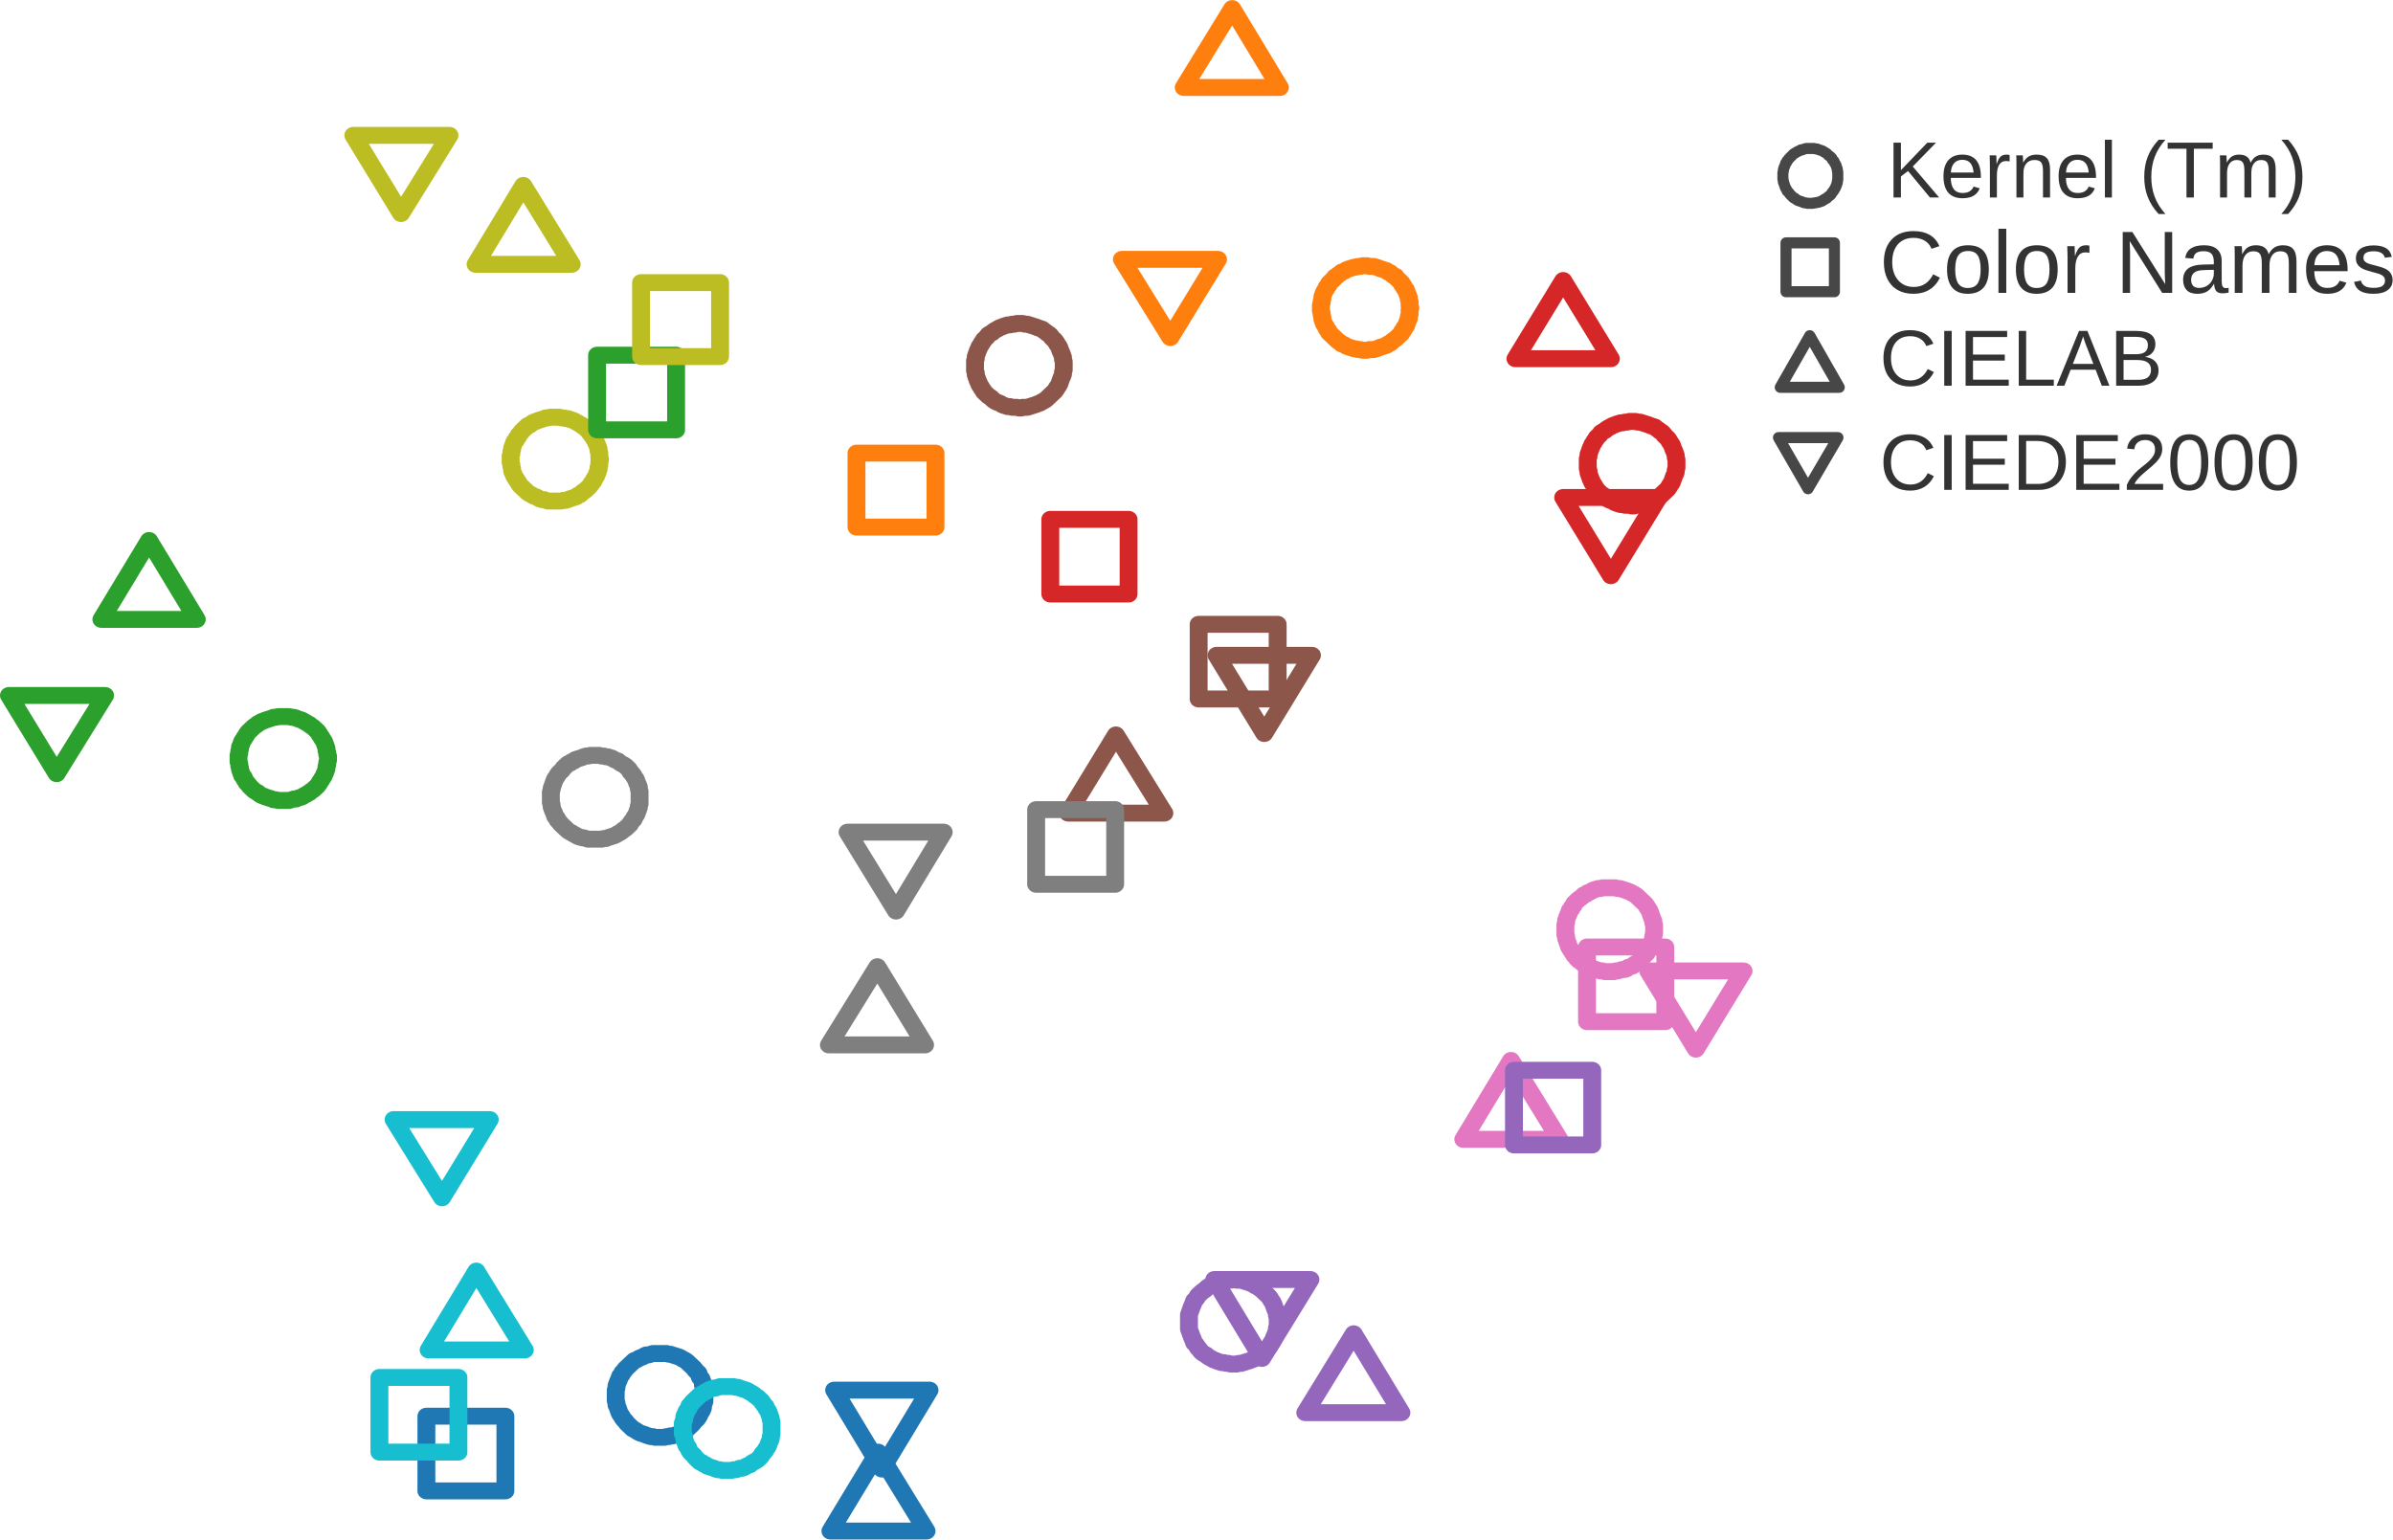
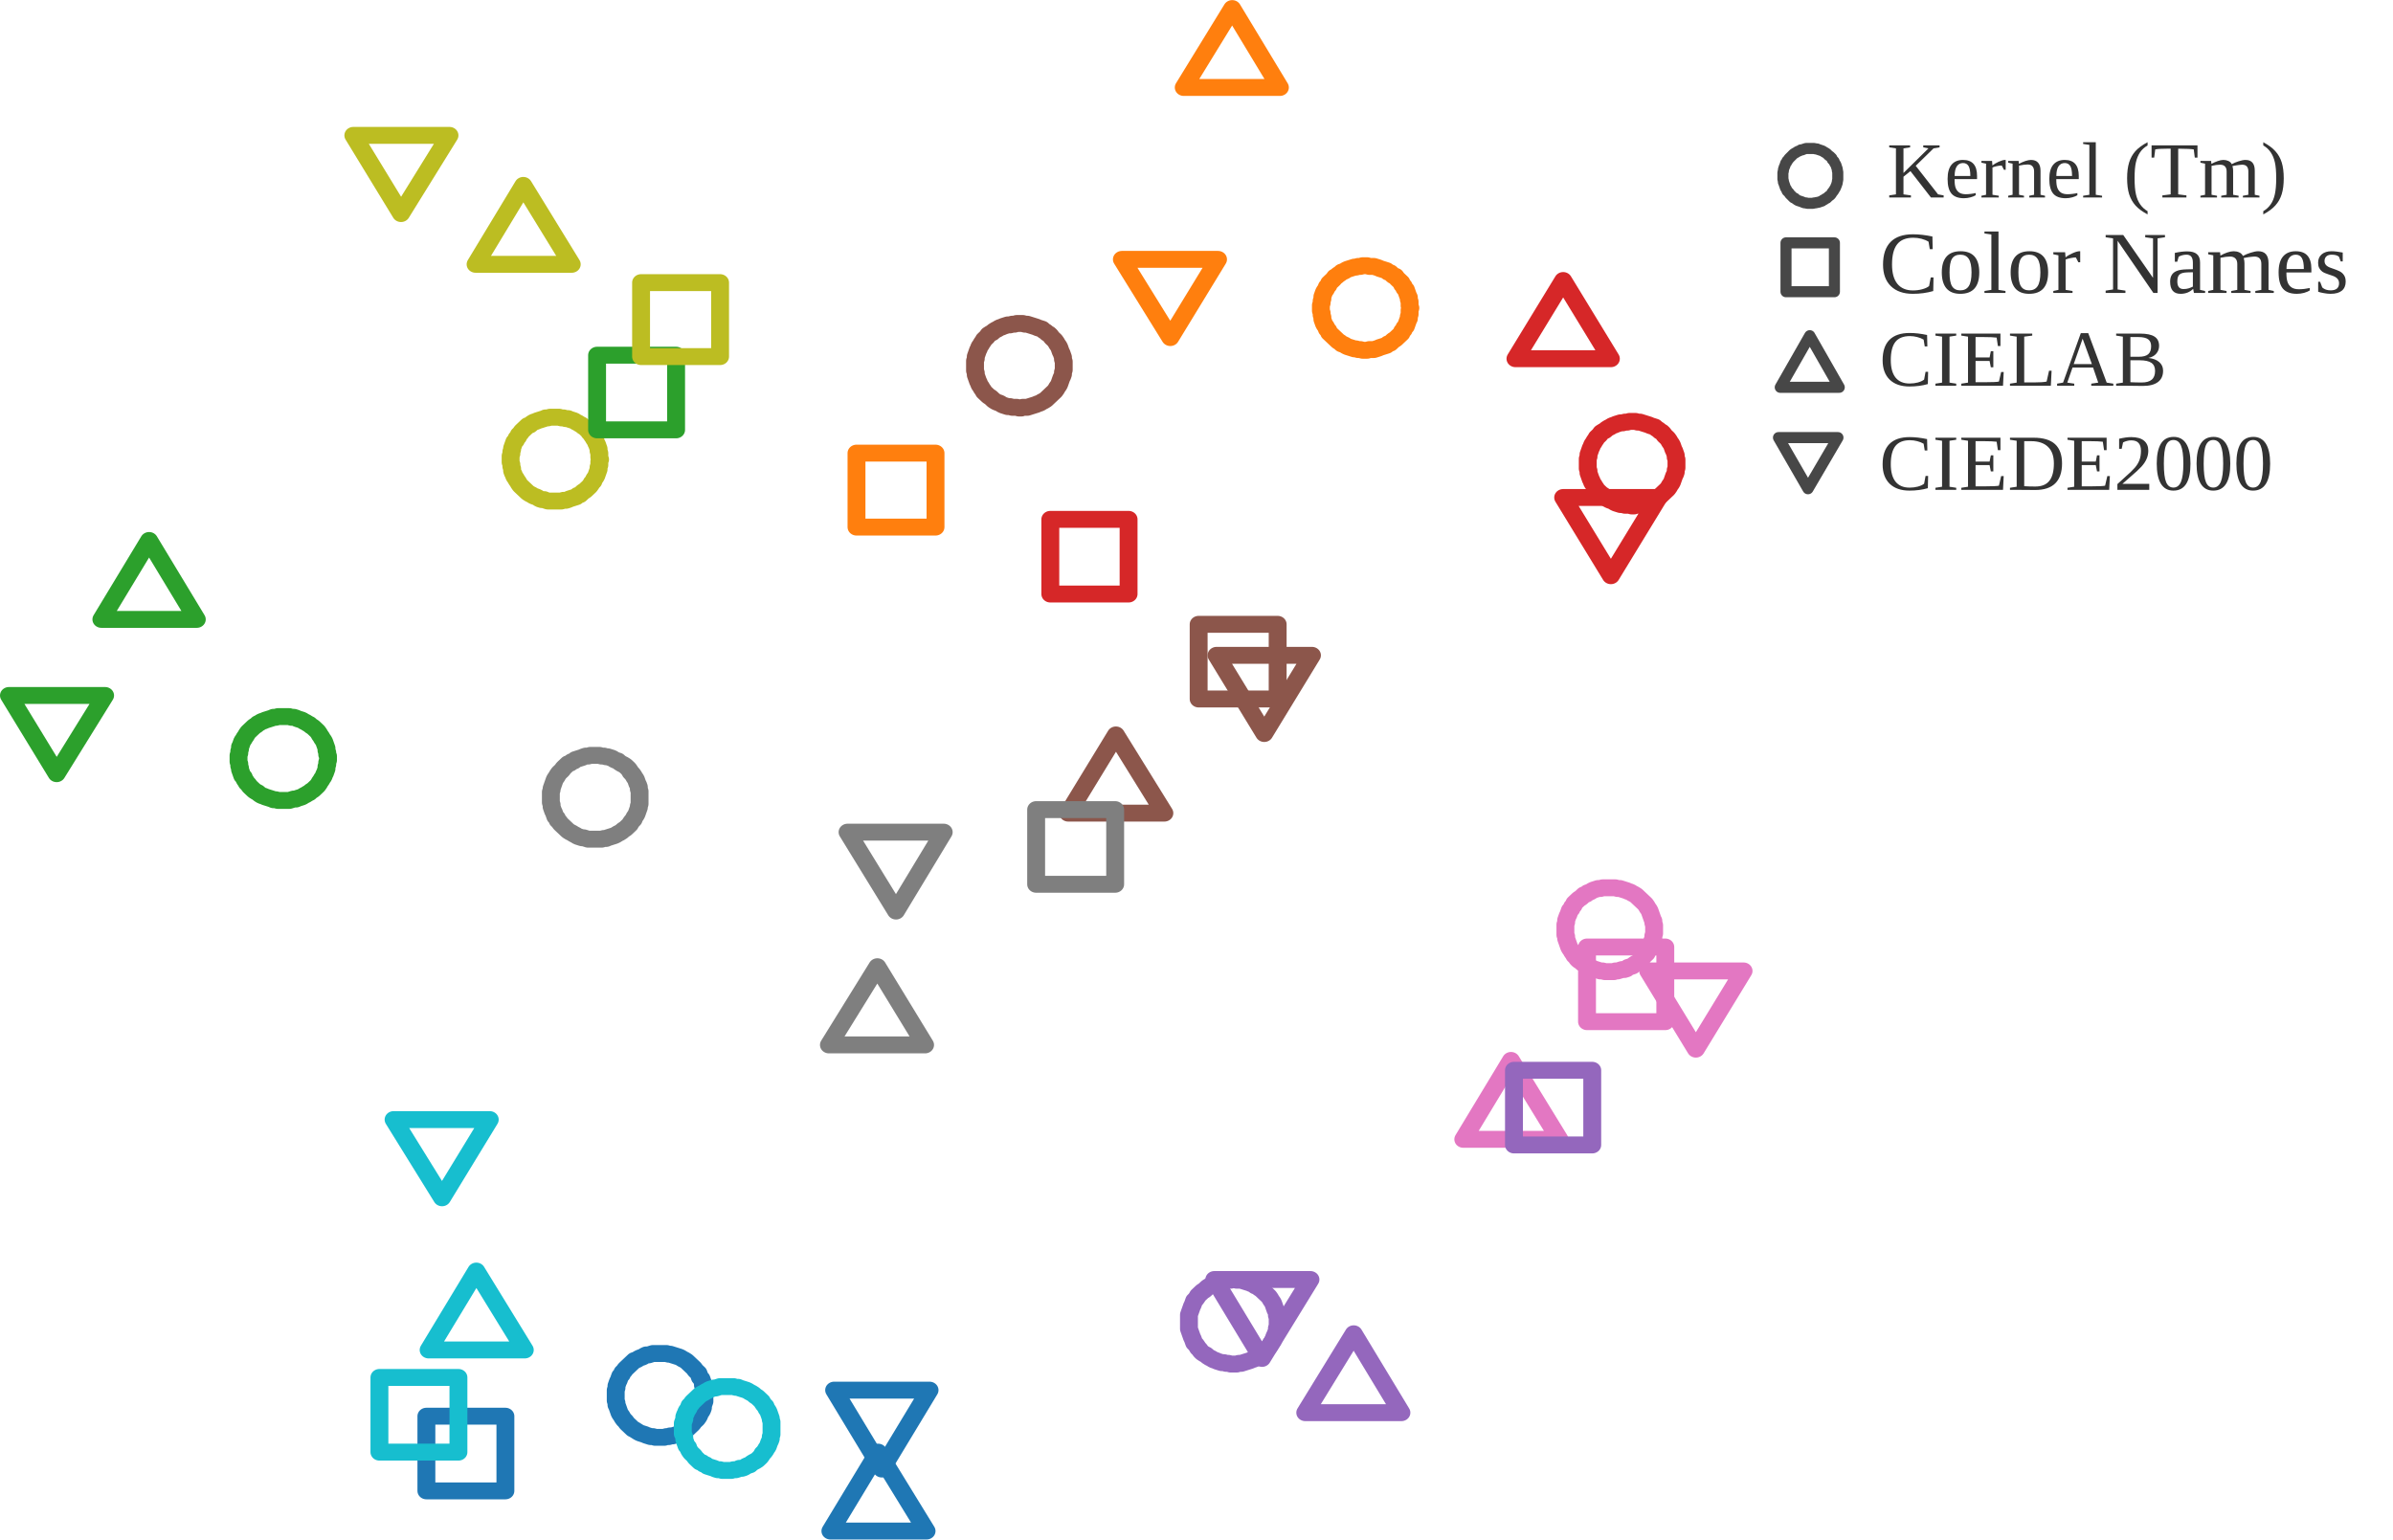
<svg xmlns="http://www.w3.org/2000/svg" id="svg2" version="1.1" width="540.749" height="347.91" xml:space="preserve">
  <defs id="defs6">
    <clipPath clipPathUnits="userSpaceOnUse" id="clipPath20">
      <path d="m 19.168,7128.34 2029.162,0 0,-6337.508 -2029.162,0 0,6337.508 z" id="path22" />
    </clipPath>
    <clipPath clipPathUnits="userSpaceOnUse" id="clipPath108">
      <path d="m 2195,7128.34 2029.17,0 0,-6337.508 -2029.17,0 0,6337.508 z" id="path110" />
    </clipPath>
    <clipPath clipPathUnits="userSpaceOnUse" id="clipPath196">
      <path d="m 4370.83,7128.34 2028.34,0 0,-6337.508 -2028.34,0 0,6337.508 z" id="path198" />
    </clipPath>
    <clipPath clipPathUnits="userSpaceOnUse" id="clipPath284">
      <path d="m 6545.83,7128.34 2029.17,0 0,-6337.508 -2029.17,0 0,6337.508 z" id="path286" />
    </clipPath>
    <clipPath clipPathUnits="userSpaceOnUse" id="clipPath372">
      <path d="m 8721.67,7128.34 2029.13,0 0,-6337.508 -2029.13,0 0,6337.508 z" id="path374" />
    </clipPath>
  </defs>
  <g id="g10" transform="matrix(1.25,0,0,-1.25,-152.3724,957.3842)">
-     <text xml:space="preserve" style="font-size:40px;font-style:normal;font-variant:normal;font-weight:normal;font-stretch:normal;text-align:start;line-height:125%;letter-spacing:0px;word-spacing:0px;writing-mode:lr-tb;text-anchor:start;fill:#000000;fill-opacity:1;stroke:none;font-family:Arial;-inkscape-font-specification:Arial" x="1210.868" y="231.068" id="text3521" transform="matrix(0.8,0,0,-0.8,-2.918901,786.522)">
+     <text xml:space="preserve" style="font-size:40px;font-style:normal;font-variant:normal;font-weight:100;font-stretch:normal;text-align:start;line-height:125%;letter-spacing:0px;word-spacing:0px;writing-mode:lr-tb;text-anchor:start;fill:#000000;fill-opacity:1;stroke:none;Helvetica Neue, Helvetica, Arial, sans-serif;-inkscape-font-specification:Arial" x="1210.868" y="231.068" id="text3521" transform="matrix(0.8,0,0,-0.8,-2.918901,786.522)">
      <tspan id="tspan3523" x="1210.868" y="231.068" style="font-size:20px" />
    </text>
    <g id="g4748" transform="translate(-457.6822,70.31776)">
      <g id="g3170">
        <path transform="matrix(0.1617084,0,0,0.1528461,-489.3129,-48.91894)" id="path288" style="fill:none;stroke:#1f77b4;stroke-width:20;stroke-linecap:round;stroke-linejoin:round;stroke-miterlimit:10;stroke-opacity:1;stroke-dasharray:none" d="m 7397.5,3220.83 0,6.67 -0.83,2.5 -0.84,2.5 0,2.5 -0.83,2.5 -0.83,2.5 -1.67,1.67 -0.83,2.5 -0.84,2.5 -1.66,1.66 -1.67,1.67 -1.67,2.5 -1.66,1.67 -1.67,1.66 -1.67,1.67 -1.66,1.67 -1.67,1.66 -2.5,1.67 -1.67,0.83 -2.5,1.67 -1.66,0.83 -2.5,0.84 -2.5,0.83 -2.5,0.83 -2.5,0.84 -1.67,0 -2.5,0.83 -15,0 -2.5,-0.83 -2.5,-0.84 -2.5,0 -1.67,-0.83 -2.5,-1.67 -2.5,-0.83 -1.66,-0.83 -2.5,-1.67 -2.5,-0.83 -1.67,-1.67 -1.67,-1.67 -1.66,-1.66 -1.67,-1.67 -1.67,-1.67 -1.66,-1.66 -1.67,-2.5 -1.67,-1.67 -0.83,-2.5 -1.67,-1.67 -0.83,-2.5 -0.83,-2.5 -0.84,-1.66 -0.83,-2.5 -0.83,-2.5 0,-2.5 -0.84,-2.5 0,-12.5 0.84,-2.5 0,-2.5 0.83,-1.67 0.83,-2.5 0.84,-2.5 0.83,-2.5 0.83,-1.67 1.67,-2.5 0.83,-1.66 1.67,-2.5 1.67,-1.67 1.66,-2.5 1.67,-1.67 1.67,-1.66 1.66,-1.67 1.67,-1.67 1.67,-0.83 2.5,-1.67 2.5,-1.66 1.66,-0.84 2.5,-0.83 2.5,-0.83 1.67,-0.84 2.5,-0.83 2.5,-0.83 2.5,0 2.5,-0.84 10,0 2.5,0.84 2.5,0 1.67,0.83 2.5,0 2.5,0.83 2.5,0.84 2.5,0.83 1.66,1.67 2.5,0.83 1.67,1.67 2.5,0.83 1.67,1.67 1.66,1.66 1.67,1.67 1.67,1.67 1.66,2.5 1.67,1.66 1.67,1.67 1.66,2.5 0.84,1.67 0.83,2.5 1.67,2.5 0.83,1.66 0.83,2.5 0,2.5 0.84,2.5 0.83,2.5 0,7.5" />
        <path transform="matrix(0.1617084,0,0,0.1528461,-489.3129,-48.91894)" id="path290" style="fill:none;stroke:#ff7f0e;stroke-width:20;stroke-linecap:round;stroke-linejoin:round;stroke-miterlimit:10;stroke-opacity:1;stroke-dasharray:none" d="m 8186.67,4506.67 -0.84,2.5 0,5 -0.83,2.5 0,2.5 -0.83,1.66 -0.84,2.5 -0.83,2.5 -0.83,2.5 -1.67,1.67 -0.83,2.5 -1.67,1.67 -0.83,2.5 -1.67,1.66 -1.67,1.67 -1.66,1.67 -1.67,2.5 -2.5,0.83 -1.67,1.67 -1.66,1.66 -2.5,0.84 -1.67,1.66 -2.5,0.84 -2.5,0.83 -2.5,0.83 -1.67,0.84 -2.5,0.83 -2.5,0.83 -5,0 -2.5,0.84 -5,0 -2.5,-0.84 -2.5,0 -2.5,-0.83 -1.66,0 -2.5,-0.83 -2.5,-0.84 -2.5,-0.83 -1.67,-0.83 -2.5,-1.67 -2.5,-0.83 -1.67,-1.67 -2.5,-1.67 -1.66,-1.66 -1.67,-0.84 -1.67,-2.5 -1.66,-1.66 -1.67,-1.67 -1.67,-1.67 -0.83,-2.5 -1.67,-1.66 -0.83,-2.5 -1.67,-2.5 -0.83,-1.67 -0.83,-2.5 -0.84,-2.5 0,-2.5 -0.83,-2.5 0,-2.5 -0.83,-2.5 0,-6.67 0.83,-2.5 0,-2.5 0.83,-2.5 0,-2.5 0.84,-2.5 0.83,-2.5 0.83,-1.66 1.67,-2.5 0.83,-2.5 1.67,-1.67 0.83,-2.5 1.67,-1.67 1.67,-1.66 1.66,-1.67 1.67,-1.67 1.67,-1.66 1.66,-1.67 2.5,-1.67 1.67,-1.66 2.5,-0.84 2.5,-1.66 1.67,-0.84 2.5,-0.83 2.5,-0.83 2.5,-0.84 1.66,0 2.5,-0.83 2.5,0 2.5,-0.83 5,0 2.5,0.83 5,0 2.5,0.83 2.5,0.84 1.67,0.83 2.5,0.83 2.5,0.84 2.5,0.83 1.67,1.67 2.5,0.83 1.66,1.67 1.67,1.66 2.5,1.67 1.67,1.67 1.66,1.66 1.67,1.67 1.67,1.67 0.83,2.5 1.67,1.66 0.83,2.5 1.67,1.67 0.83,2.5 0.83,2.5 0.84,2.5 0.83,1.67 0,2.5 0.83,2.5 0,5 0.84,2.5" />
        <path transform="matrix(0.1617084,0,0,0.1528461,-489.3129,-48.91894)" id="path292" style="fill:none;stroke:#2ca02c;stroke-width:20;stroke-linecap:round;stroke-linejoin:round;stroke-miterlimit:10;stroke-opacity:1;stroke-dasharray:none" d="m 6976.67,3974.17 0,2.5 -0.84,1.66 0,2.5 -0.83,2.5 0,2.5 -0.83,2.5 -0.84,2.5 -0.83,2.5 -0.83,1.67 -1.67,2.5 -0.83,1.67 -1.67,2.5 -0.83,1.66 -1.67,2.5 -1.67,1.67 -1.66,1.67 -1.67,1.66 -2.5,1.67 -1.67,1.67 -1.66,0.83 -2.5,1.67 -1.67,0.83 -2.5,1.67 -2.5,0.83 -2.5,0.83 -1.67,0.84 -2.5,0.83 -2.5,0 -2.5,0.83 -12.5,0 -2.5,-0.83 -2.5,0 -1.66,-0.83 -2.5,-0.84 -2.5,-0.83 -2.5,-0.83 -1.67,-0.84 -2.5,-0.83 -2.5,-1.67 -1.67,-0.83 -1.66,-1.67 -2.5,-1.66 -1.67,-1.67 -1.67,-1.67 -1.66,-1.66 -1.67,-1.67 -1.67,-2.5 -0.83,-1.67 -1.67,-2.5 -0.83,-1.66 -1.67,-2.5 -0.83,-2.5 -0.83,-2.5 -0.84,-1.67 0,-2.5 -0.83,-2.5 0,-2.5 -0.83,-2.5 0,-7.5 0.83,-2.5 0,-2.5 0.83,-2.5 0,-1.67 0.84,-2.5 0.83,-2.5 0.83,-2.5 1.67,-1.66 0.83,-2.5 1.67,-2.5 0.83,-1.67 1.67,-1.67 1.67,-2.5 1.66,-1.66 1.67,-1.67 1.67,-1.67 2.5,-1.66 1.66,-0.84 1.67,-1.66 2.5,-1.67 2.5,-0.83 1.67,-0.84 2.5,-0.83 2.5,-0.83 2.5,-0.84 1.66,-0.83 2.5,0 2.5,-0.83 12.5,0 2.5,0.83 2.5,0.83 2.5,0 1.67,0.84 2.5,0.83 2.5,0.83 2.5,1.67 1.67,0.83 2.5,1.67 1.66,0.83 1.67,1.67 2.5,1.67 1.67,1.66 1.66,1.67 1.67,1.67 1.67,2.5 0.83,1.66 1.67,2.5 0.83,1.67 1.67,2.5 0.83,2.5 0.83,1.67 0.84,2.5 0.83,2.5 0,2.5 0.83,2.5 0,2.5 0.84,2.5 0,2.5" />
        <path transform="matrix(0.1617084,0,0,0.1528461,-489.3129,-48.91894)" id="path294" style="fill:none;stroke:#d62728;stroke-width:20;stroke-linecap:round;stroke-linejoin:round;stroke-miterlimit:10;stroke-opacity:1;stroke-dasharray:none" d="m 8484.17,4322.5 0,5 -0.84,2.5 0,2.5 -0.83,2.5 -0.83,2.5 -0.84,1.67 -0.83,2.5 -0.83,2.5 -0.84,1.66 -1.66,2.5 -0.84,1.67 -1.66,2.5 -1.67,1.67 -1.67,1.66 -1.66,2.5 -1.67,1.67 -1.67,0.83 -1.66,1.67 -2.5,1.67 -1.67,1.66 -2.5,0.84 -2.5,0.83 -1.67,0.83 -2.5,0.84 -2.5,0.83 -2.5,0.83 -2.5,0.84 -2.5,0 -2.5,0.83 -6.66,0 -2.5,-0.83 -2.5,0 -2.5,-0.84 -2.5,0 -2.5,-0.83 -2.5,-0.83 -1.67,-0.84 -2.5,-0.83 -2.5,-1.67 -1.67,-0.83 -2.5,-1.67 -1.66,-1.66 -1.67,-0.84 -2.5,-1.66 -1.67,-2.5 -1.66,-1.67 -1.67,-1.67 -0.83,-1.66 -1.67,-2.5 -0.83,-1.67 -1.67,-2.5 -0.83,-2.5 -0.84,-1.67 -0.83,-2.5 -0.83,-2.5 -0.84,-2.5 0,-2.5 -0.83,-2.5 0,-11.66 0.83,-2.5 0,-2.5 0.84,-2.5 0.83,-2.5 0.83,-2.5 0.84,-1.67 0.83,-2.5 1.67,-2.5 0.83,-1.67 1.67,-2.5 0.83,-1.66 1.67,-1.67 1.66,-1.67 1.67,-1.66 2.5,-1.67 1.67,-1.67 1.66,-1.66 2.5,-1.67 1.67,-0.83 2.5,-0.84 2.5,-1.66 1.67,-0.84 2.5,-0.83 2.5,-0.83 2.5,0 2.5,-0.84 5,0 2.5,-0.83 2.5,0 1.66,0.83 5,0 2.5,0.84 2.5,0.83 2.5,0.83 2.5,0.84 1.67,0.83 2.5,0.83 2.5,1.67 1.67,0.83 2.5,1.67 1.66,1.67 1.67,1.66 1.67,1.67 1.66,1.67 1.67,1.66 1.67,1.67 1.66,2.5 0.84,1.67 1.66,2.5 0.84,1.66 0.83,2.5 0.83,2.5 0.84,2.5 0.83,1.67 0.83,2.5 0,2.5 0.84,2.5 0,5" />
        <path transform="matrix(0.1617084,0,0,0.1528461,-489.3129,-48.91894)" id="path296" style="fill:none;stroke:#9467bd;stroke-width:20;stroke-linecap:round;stroke-linejoin:round;stroke-miterlimit:10;stroke-opacity:1;stroke-dasharray:none" d="m 8038.33,3307.5 0,5 -0.83,2.5 0,2.5 -0.83,2.5 -0.84,1.67 -0.83,2.5 -0.83,2.5 -0.84,2.5 -0.83,1.66 -1.67,2.5 -0.83,1.67 -1.67,2.5 -1.66,1.67 -1.67,1.66 -1.67,1.67 -1.66,1.67 -1.67,1.66 -2.5,1.67 -1.67,1.67 -2.5,0.83 -1.66,1.67 -2.5,0.83 -1.67,0.83 -2.5,0.84 -2.5,0.83 -2.5,0.83 -2.5,0.84 -5,0 -2.5,0.83 -2.5,0 -1.67,-0.83 -5,0 -2.5,-0.84 -2.5,0 -2.5,-0.83 -2.5,-0.83 -1.66,-0.84 -2.5,-1.66 -2.5,-0.84 -1.67,-0.83 -2.5,-1.67 -1.67,-1.66 -1.66,-1.67 -2.5,-1.67 -1.67,-1.66 -1.67,-1.67 -1.66,-1.67 -0.84,-1.66 -1.66,-2.5 -1.67,-1.67 -0.83,-2.5 -0.84,-2.5 -0.83,-1.67 -0.83,-2.5 -0.84,-2.5 -0.83,-2.5 -0.83,-2.5 0,-16.66 0.83,-2.5 0.83,-2.5 0.84,-2.5 0.83,-2.5 0.83,-1.67 0.84,-2.5 0.83,-2.5 1.67,-1.67 1.66,-2.5 0.84,-1.66 1.66,-1.67 1.67,-2.5 1.67,-1.67 2.5,-1.66 1.66,-0.84 1.67,-1.66 2.5,-1.67 1.67,-0.83 2.5,-1.67 2.5,-0.83 1.66,-0.84 2.5,-0.83 2.5,-0.83 2.5,0 2.5,-0.84 2.5,0 2.5,-0.83 6.67,0 2.5,0.83 2.5,0 2.5,0.84 2.5,0.83 2.5,0.83 2.5,0.84 1.67,0.83 2.5,0.83 1.66,0.84 2.5,1.66 1.67,1.67 2.5,0.83 1.67,1.67 1.66,1.67 1.67,2.5 1.67,1.66 1.66,1.67 1.67,2.5 0.83,1.67 1.67,2.5 0.83,1.66 0.84,2.5 0.83,2.5 0.83,1.67 0.84,2.5 0.83,2.5 0,2.5 0.83,2.5 0,5" />
        <path transform="matrix(0.1617084,0,0,0.1528461,-489.3129,-48.91894)" id="path298" style="fill:none;stroke:#8c564b;stroke-width:20;stroke-linecap:round;stroke-linejoin:round;stroke-miterlimit:10;stroke-opacity:1;stroke-dasharray:none" d="m 7799.17,4438.34 0,5 -0.84,2.5 0,2.5 -0.83,2.5 -0.83,2.5 -0.84,1.66 -0.83,2.5 -0.83,2.5 -0.84,1.67 -1.66,2.5 -0.84,1.67 -1.66,2.5 -1.67,1.66 -1.67,1.67 -1.66,2.5 -1.67,1.67 -1.67,0.83 -1.66,1.67 -2.5,1.66 -1.67,1.67 -2.5,0.83 -2.5,0.84 -1.67,0.83 -2.5,0.83 -2.5,0.84 -2.5,0.83 -2.5,0.83 -2.5,0 -2.5,0.84 -6.66,0 -2.5,-0.84 -2.5,0 -2.5,-0.83 -2.5,0 -2.5,-0.83 -2.5,-0.84 -1.67,-0.83 -2.5,-0.83 -2.5,-1.67 -1.67,-0.83 -2.5,-1.67 -1.66,-1.67 -1.67,-0.83 -2.5,-1.67 -1.67,-2.5 -1.66,-1.66 -1.67,-1.67 -0.83,-1.67 -1.67,-2.5 -0.83,-1.66 -1.67,-2.5 -0.83,-2.5 -0.84,-1.67 -0.83,-2.5 -0.83,-2.5 -0.84,-2.5 0,-2.5 -0.83,-2.5 0,-11.67 0.83,-2.5 0,-2.5 0.84,-2.5 0.83,-2.5 0.83,-2.5 0.84,-1.67 0.83,-2.5 1.67,-2.5 0.83,-1.66 1.67,-2.5 0.83,-1.67 1.67,-1.67 1.66,-1.66 1.67,-1.67 2.5,-1.67 1.67,-1.66 1.66,-1.67 2.5,-1.67 1.67,-0.83 2.5,-0.83 2.5,-1.67 1.67,-0.83 2.5,-0.84 2.5,-0.83 2.5,0 2.5,-0.83 5,0 2.5,-0.84 2.5,0 1.66,0.84 5,0 2.5,0.83 2.5,0.83 2.5,0.84 2.5,0.83 1.67,0.83 2.5,0.84 2.5,1.66 1.67,0.84 2.5,1.66 1.66,1.67 1.67,1.67 1.67,1.66 1.66,1.67 1.67,1.67 1.67,1.66 1.66,2.5 0.84,1.67 1.66,2.5 0.84,1.67 0.83,2.5 0.83,2.5 0.84,2.5 0.83,1.66 0.83,2.5 0,2.5 0.84,2.5 0,5.01" />
        <path transform="matrix(0.1617084,0,0,0.1528461,-489.3129,-48.91894)" id="path300" style="fill:none;stroke:#e377c2;stroke-width:20;stroke-linecap:round;stroke-linejoin:round;stroke-miterlimit:10;stroke-opacity:1;stroke-dasharray:none" d="m 8459.17,3771.67 0,5 -0.84,2.5 0,2.5 -0.83,1.66 -0.83,2.5 -0.84,2.5 -0.83,2.5 -0.83,2.5 -0.84,1.67 -1.66,2.5 -0.84,1.67 -1.66,2.5 -1.67,1.66 -1.67,1.67 -1.66,1.67 -1.67,1.66 -1.67,1.67 -1.66,1.67 -2.5,1.66 -1.67,0.84 -2.5,1.66 -2.5,0.84 -1.67,0.83 -2.5,0.83 -2.5,0.84 -2.5,0.83 -2.5,0 -2.5,0.83 -14.16,0 -2.5,-0.83 -2.5,0 -2.5,-0.83 -2.5,-0.84 -1.67,-0.83 -2.5,-1.67 -2.5,-0.83 -1.67,-1.67 -2.5,-0.83 -1.66,-1.67 -1.67,-1.66 -2.5,-1.67 -1.67,-1.67 -1.66,-1.66 -1.67,-1.67 -0.83,-2.5 -1.67,-1.67 -0.83,-2.5 -1.67,-1.66 -0.83,-2.5 -0.84,-2.5 -0.83,-1.67 -0.83,-2.5 -0.84,-2.5 0,-2.5 -0.83,-2.5 0,-12.5 0.83,-1.67 0,-2.5 0.84,-2.5 0.83,-2.5 0.83,-2.5 0.84,-2.5 0.83,-1.66 1.67,-2.5 0.83,-1.67 1.67,-2.5 0.83,-1.67 1.67,-1.66 1.66,-2.5 1.67,-1.67 2.5,-1.67 1.67,-1.66 1.66,-0.84 2.5,-1.66 1.67,-0.84 2.5,-1.66 2.5,-0.84 1.67,-0.83 2.5,-0.83 2.5,-0.84 2.5,-0.83 2.5,0 2.5,-0.83 10,0 1.66,0.83 2.5,0 2.5,0.83 2.5,0.84 2.5,0 2.5,0.83 1.67,1.67 2.5,0.83 2.5,0.83 1.67,1.67 2.5,1.67 1.66,0.83 1.67,1.67 1.67,1.66 1.66,1.67 1.67,2.5 1.67,1.67 1.66,1.66 0.84,2.5 1.66,1.67 0.84,2.5 0.83,2.5 0.83,2.5 0.84,1.67 0.83,2.5 0.83,2.5 0,2.5 0.84,2.5 0,5" />
        <path transform="matrix(0.1617084,0,0,0.1528461,-489.3129,-48.91894)" id="path302" style="fill:none;stroke:#7f7f7f;stroke-width:20;stroke-linecap:round;stroke-linejoin:round;stroke-miterlimit:10;stroke-opacity:1;stroke-dasharray:none" d="m 7325,3927.5 0,7.5 -0.83,2.5 0,2.5 -0.84,2.5 -0.83,1.67 -0.83,2.5 -0.84,2.5 -1.66,2.5 -0.84,1.66 -1.66,2.5 -1.67,1.67 -0.83,1.67 -1.67,2.5 -1.67,1.66 -1.66,1.67 -2.5,1.67 -1.67,0.83 -2.5,1.67 -1.67,1.66 -2.5,0.84 -1.66,0.83 -2.5,1.67 -2.5,0.83 -2.5,0.83 -1.67,0 -2.5,0.84 -2.5,0 -2.5,0.83 -10,0 -2.5,-0.83 -2.5,0 -2.5,-0.84 -1.67,-0.83 -2.5,-0.83 -2.5,-0.84 -2.5,-0.83 -1.66,-1.67 -2.5,-0.83 -1.67,-1.67 -2.5,-0.83 -1.67,-1.67 -1.66,-1.66 -1.67,-1.67 -1.67,-2.5 -1.66,-1.67 -1.67,-1.66 -1.67,-2.5 -0.83,-1.67 -1.67,-2.5 -0.83,-1.67 -0.83,-2.5 -0.84,-2.5 -0.83,-2.5 -0.83,-2.5 0,-1.66 -0.84,-2.5 0,-12.5 0.84,-2.5 0,-2.5 0.83,-2.5 0.83,-2.5 0.84,-1.67 0.83,-2.5 0.83,-2.5 1.67,-1.67 0.83,-2.5 1.67,-1.66 1.67,-2.5 1.66,-1.67 1.67,-1.67 1.67,-1.66 1.66,-1.67 1.67,-1.67 2.5,-1.66 1.67,-0.84 2.5,-1.66 1.66,-0.84 2.5,-1.66 2.5,-0.84 2.5,-0.83 1.67,0 2.5,-0.83 2.5,-0.84 15,0 2.5,0.84 2.5,0 1.67,0.83 2.5,0.83 2.5,0.84 2.5,0.83 1.66,0.83 2.5,1.67 1.67,0.83 2.5,1.67 1.67,1.67 2.5,1.66 1.66,1.67 1.67,1.67 1.67,1.66 0.83,1.67 1.67,2.5 1.66,1.67 0.84,2.5 1.66,2.5 0.84,1.66 0.83,2.5 0.83,2.5 0.84,2.5 0,1.67 0.83,2.5 0,7.5" />
        <path transform="matrix(0.1617084,0,0,0.1528461,-489.3129,-48.91894)" id="path304" style="fill:none;stroke:#bcbd22;stroke-width:20;stroke-linecap:round;stroke-linejoin:round;stroke-miterlimit:10;stroke-opacity:1;stroke-dasharray:none" d="m 7280.83,4327.5 -0.83,2.5 0,5 -0.83,2.5 0,2.5 -0.84,2.5 -0.83,2.5 -0.83,1.67 -0.84,2.5 -1.66,2.5 -0.84,1.66 -1.66,2.5 -0.84,1.67 -1.66,1.67 -1.67,2.5 -1.67,1.66 -1.66,1.67 -2.5,1.67 -1.67,1.66 -1.67,0.84 -2.5,1.66 -1.66,0.84 -2.5,1.66 -2.5,0.84 -2.5,0.83 -1.67,0.83 -2.5,0 -2.5,0.84 -2.5,0 -2.5,0.83 -10,0 -2.5,-0.83 -2.5,0 -1.67,-0.84 -2.5,-0.83 -2.5,-0.83 -2.5,-0.84 -1.66,-0.83 -2.5,-0.83 -2.5,-1.67 -1.67,-1.67 -2.5,-0.83 -1.67,-1.67 -1.66,-1.66 -1.67,-1.67 -1.67,-1.67 -1.66,-2.5 -1.67,-1.66 -0.83,-2.5 -1.67,-1.67 -0.83,-2.5 -1.67,-1.67 -0.83,-2.5 -0.84,-2.5 -0.83,-2.5 0,-1.66 -0.83,-2.5 0,-2.5 -0.84,-2.5 0,-7.5 0.84,-2.5 0,-2.5 0.83,-2.5 0,-2.5 0.83,-2.5 0.84,-1.67 0.83,-2.5 1.67,-2.5 0.83,-1.67 1.67,-2.5 0.83,-1.66 1.67,-2.5 1.66,-1.67 1.67,-1.67 1.67,-1.66 1.66,-1.67 1.67,-1.67 2.5,-1.66 1.67,-0.84 2.5,-1.66 2.5,-0.84 1.66,-0.83 2.5,-1.67 2.5,-0.83 2.5,0 1.67,-0.83 2.5,-0.84 15,0 2.5,0.84 2.5,0 2.5,0.83 1.67,0.83 2.5,0.84 2.5,0.83 2.5,0.83 1.66,1.67 2.5,0.83 1.67,1.67 1.67,1.67 2.5,1.66 1.66,1.67 1.67,1.67 1.67,1.66 1.66,2.5 0.84,1.67 1.66,1.67 0.84,2.5 1.66,2.5 0.84,1.66 0.83,2.5 0.83,2.5 0.84,2.5 0,2.5 0.83,2.5 0,4.17 0.83,2.5" />
        <path transform="matrix(0.1617084,0,0,0.1528461,-489.3129,-48.91894)" id="path306" style="fill:none;stroke:#17becf;stroke-width:20;stroke-linecap:round;stroke-linejoin:round;stroke-miterlimit:10;stroke-opacity:1;stroke-dasharray:none" d="m 7472.5,3181.67 0,7.5 -0.83,2.5 0,1.66 -0.84,2.5 -0.83,2.5 -0.83,2.5 -0.84,1.67 -1.66,2.5 -0.84,2.5 -1.66,1.67 -1.67,2.5 -0.83,1.66 -1.67,1.67 -1.67,1.67 -1.66,1.66 -2.5,1.67 -1.67,1.67 -2.5,1.66 -1.67,0.84 -2.5,1.66 -1.66,0.84 -2.5,0.83 -2.5,0.83 -2.5,0.84 -1.67,0.83 -2.5,0 -2.5,0.83 -15,0 -2.5,-0.83 -2.5,-0.83 -1.67,0 -2.5,-0.84 -2.5,-0.83 -2.5,-1.67 -1.66,-0.83 -2.5,-1.67 -1.67,-0.83 -2.5,-1.67 -1.67,-1.66 -1.66,-1.67 -1.67,-1.67 -1.67,-1.66 -1.66,-1.67 -1.67,-2.5 -1.67,-1.67 -0.83,-2.5 -0.83,-1.66 -1.67,-2.5 -0.83,-2.5 -0.84,-1.67 -0.83,-2.5 0,-2.5 -0.83,-2.5 -0.84,-2.5 0,-12.5 0.84,-1.67 0.83,-2.5 0,-2.5 0.83,-2.5 0.84,-2.5 0.83,-2.5 1.67,-1.66 0.83,-2.5 0.83,-1.67 1.67,-2.5 1.67,-1.67 1.66,-1.66 1.67,-2.5 1.67,-1.67 1.66,-1.67 1.67,-1.66 2.5,-0.84 1.67,-1.66 2.5,-0.84 1.66,-1.66 2.5,-0.84 2.5,-0.83 2.5,-0.83 1.67,-0.84 2.5,-0.83 2.5,0 2.5,-0.83 10,0 2.5,0.83 2.5,0 2.5,0.83 1.67,0.84 2.5,0 2.5,0.83 2.5,1.67 1.66,0.83 2.5,0.83 1.67,1.67 2.5,1.67 1.67,0.83 2.5,1.67 1.66,1.66 1.67,1.67 1.67,2.5 0.83,1.67 1.67,1.66 1.66,2.5 0.84,1.67 1.66,2.5 0.84,2.5 0.83,2.5 0.83,1.67 0.84,2.5 0,2.5 0.83,2.5 0,7.5" />
        <path transform="matrix(0.1617084,0,0,0.1528461,-489.3129,-48.91894)" id="path308" style="fill:none;stroke:#1f77b4;stroke-width:20;stroke-linecap:round;stroke-linejoin:round;stroke-miterlimit:10;stroke-opacity:1;stroke-dasharray:none" d="m 7591.67,3153.33 -53.34,-93.33 107.5,0 -54.16,93.33" />
        <path transform="matrix(0.1617084,0,0,0.1528461,-489.3129,-48.91894)" id="path310" style="fill:none;stroke:#ff7f0e;stroke-width:20;stroke-linecap:round;stroke-linejoin:round;stroke-miterlimit:10;stroke-opacity:1;stroke-dasharray:none" d="m 7987.5,4860.84 -54.17,-93.34 107.5,0 -53.33,93.34" />
        <path transform="matrix(0.1617084,0,0,0.1528461,-489.3129,-48.91894)" id="path312" style="fill:none;stroke:#2ca02c;stroke-width:20;stroke-linecap:round;stroke-linejoin:round;stroke-miterlimit:10;stroke-opacity:1;stroke-dasharray:none" d="m 6776.67,4231.67 -53.34,-93.34 106.67,0 -53.33,93.34" />
        <path transform="matrix(0.1617084,0,0,0.1528461,-489.3129,-48.91894)" id="path314" style="fill:none;stroke:#d62728;stroke-width:20;stroke-linecap:round;stroke-linejoin:round;stroke-miterlimit:10;stroke-opacity:1;stroke-dasharray:none" d="m 8357.5,4539.17 -53.33,-92.5 106.66,0 -53.33,92.5" />
        <path transform="matrix(0.1617084,0,0,0.1528461,-489.3129,-48.91894)" id="path316" style="fill:none;stroke:#9467bd;stroke-width:20;stroke-linecap:round;stroke-linejoin:round;stroke-miterlimit:10;stroke-opacity:1;stroke-dasharray:none" d="m 8123.33,3293.33 -54.16,-93.33 107.5,0 -53.34,93.33" />
        <path transform="matrix(0.1617084,0,0,0.1528461,-489.3129,-48.91894)" id="path318" style="fill:none;stroke:#8c564b;stroke-width:20;stroke-linecap:round;stroke-linejoin:round;stroke-miterlimit:10;stroke-opacity:1;stroke-dasharray:none" d="m 7857.5,4001.67 -53.33,-92.5 107.5,0 -54.17,92.5" />
        <path transform="matrix(0.1617084,0,0,0.1528461,-489.3129,-48.91894)" id="path320" style="fill:none;stroke:#e377c2;stroke-width:20;stroke-linecap:round;stroke-linejoin:round;stroke-miterlimit:10;stroke-opacity:1;stroke-dasharray:none" d="m 8299.17,3616.67 -53.34,-93.34 107.5,0 -54.16,93.34" />
        <path transform="matrix(0.1617084,0,0,0.1528461,-489.3129,-48.91894)" id="path322" style="fill:none;stroke:#7f7f7f;stroke-width:20;stroke-linecap:round;stroke-linejoin:round;stroke-miterlimit:10;stroke-opacity:1;stroke-dasharray:none" d="m 7590.83,3727.5 -54.16,-92.5 107.5,0 -53.34,92.5" />
        <path transform="matrix(0.1617084,0,0,0.1528461,-489.3129,-48.91894)" id="path324" style="fill:none;stroke:#bcbd22;stroke-width:20;stroke-linecap:round;stroke-linejoin:round;stroke-miterlimit:10;stroke-opacity:1;stroke-dasharray:none" d="m 7195,4651.67 -53.33,-93.34 107.5,0 -54.17,93.34" />
        <path transform="matrix(0.1617084,0,0,0.1528461,-489.3129,-48.91894)" id="path326" style="fill:none;stroke:#17becf;stroke-width:20;stroke-linecap:round;stroke-linejoin:round;stroke-miterlimit:10;stroke-opacity:1;stroke-dasharray:none" d="m 7142.5,3367.5 -53.33,-93.33 107.5,0 -54.17,93.33" />
        <path transform="matrix(0.1617084,0,0,0.1528461,-489.3129,-48.91894)" id="path328" style="fill:none;stroke:#1f77b4;stroke-width:20;stroke-linecap:round;stroke-linejoin:round;stroke-miterlimit:10;stroke-opacity:1;stroke-dasharray:none" d="m 7595.83,3133.33 53.34,93.34 -106.67,0 53.33,-93.34" />
        <path transform="matrix(0.1617084,0,0,0.1528461,-489.3129,-48.91894)" id="path330" style="fill:none;stroke:#ff7f0e;stroke-width:20;stroke-linecap:round;stroke-linejoin:round;stroke-miterlimit:10;stroke-opacity:1;stroke-dasharray:none" d="m 7918.33,4471.67 53.34,92.5 -107.5,0 54.16,-92.5" />
        <path transform="matrix(0.1617084,0,0,0.1528461,-489.3129,-48.91894)" id="path332" style="fill:none;stroke:#2ca02c;stroke-width:20;stroke-linecap:round;stroke-linejoin:round;stroke-miterlimit:10;stroke-opacity:1;stroke-dasharray:none" d="m 6673.33,3955.83 54.17,92.5 -107.5,0 53.33,-92.5" />
        <path transform="matrix(0.1617084,0,0,0.1528461,-489.3129,-48.91894)" id="path334" style="fill:none;stroke:#d62728;stroke-width:20;stroke-linecap:round;stroke-linejoin:round;stroke-miterlimit:10;stroke-opacity:1;stroke-dasharray:none" d="m 8410.84,4190 53.33,92.5 -106.67,0 53.34,-92.5" />
        <path transform="matrix(0.1617084,0,0,0.1528461,-489.3129,-48.91894)" id="path336" style="fill:none;stroke:#9467bd;stroke-width:20;stroke-linecap:round;stroke-linejoin:round;stroke-miterlimit:10;stroke-opacity:1;stroke-dasharray:none" d="m 8020.83,3264.17 54.17,93.33 -107.5,0 53.33,-93.33" />
        <path transform="matrix(0.1617084,0,0,0.1528461,-489.3129,-48.91894)" id="path338" style="fill:none;stroke:#8c564b;stroke-width:20;stroke-linecap:round;stroke-linejoin:round;stroke-miterlimit:10;stroke-opacity:1;stroke-dasharray:none" d="m 8023.33,4003.33 53.34,92.5 -106.67,0 53.33,-92.5" />
        <path transform="matrix(0.1617084,0,0,0.1528461,-489.3129,-48.91894)" id="path340" style="fill:none;stroke:#e377c2;stroke-width:20;stroke-linecap:round;stroke-linejoin:round;stroke-miterlimit:10;stroke-opacity:1;stroke-dasharray:none" d="m 8505.84,3630 53.33,92.5 -106.67,0 53.34,-92.5" />
        <path transform="matrix(0.1617084,0,0,0.1528461,-489.3129,-48.91894)" id="path342" style="fill:none;stroke:#7f7f7f;stroke-width:20;stroke-linecap:round;stroke-linejoin:round;stroke-miterlimit:10;stroke-opacity:1;stroke-dasharray:none" d="m 7611.67,3793.33 53.33,93.34 -107.5,0 54.17,-93.34" />
        <path transform="matrix(0.1617084,0,0,0.1528461,-489.3129,-48.91894)" id="path344" style="fill:none;stroke:#bcbd22;stroke-width:20;stroke-linecap:round;stroke-linejoin:round;stroke-miterlimit:10;stroke-opacity:1;stroke-dasharray:none" d="m 7058.33,4618.34 54.17,92.5 -107.5,0 53.33,-92.5" />
        <path transform="matrix(0.1617084,0,0,0.1528461,-489.3129,-48.91894)" id="path346" style="fill:none;stroke:#17becf;stroke-width:20;stroke-linecap:round;stroke-linejoin:round;stroke-miterlimit:10;stroke-opacity:1;stroke-dasharray:none" d="m 7104.17,3454.17 53.33,92.5 -107.5,0 54.17,-92.5" />
        <path transform="matrix(0.1617084,0,0,0.1528461,-489.3129,-48.91894)" id="path348" style="fill:none;stroke:#1f77b4;stroke-width:20;stroke-linecap:round;stroke-linejoin:round;stroke-miterlimit:10;stroke-opacity:1;stroke-dasharray:none" d="m 7175,3195.83 -88.33,0 0,-88.33 88.33,0 0,88.33" />
        <path transform="matrix(0.1617084,0,0,0.1528461,-489.3129,-48.91894)" id="path350" style="fill:none;stroke:#ff7f0e;stroke-width:20;stroke-linecap:round;stroke-linejoin:round;stroke-miterlimit:10;stroke-opacity:1;stroke-dasharray:none" d="m 7655.83,4335 -88.33,0 0,-87.5 88.33,0 0,87.5" />
        <path transform="matrix(0.1617084,0,0,0.1528461,-489.3129,-48.91894)" id="path352" style="fill:none;stroke:#2ca02c;stroke-width:20;stroke-linecap:round;stroke-linejoin:round;stroke-miterlimit:10;stroke-opacity:1;stroke-dasharray:none" d="m 7365.83,4450.84 -88.33,0 0,-88.34 88.33,0 0,88.34" />
        <path transform="matrix(0.1617084,0,0,0.1528461,-489.3129,-48.91894)" id="path354" style="fill:none;stroke:#d62728;stroke-width:20;stroke-linecap:round;stroke-linejoin:round;stroke-miterlimit:10;stroke-opacity:1;stroke-dasharray:none" d="m 7871.67,4256.67 -87.5,0 0,-88.34 87.5,0 0,88.34" />
        <path transform="matrix(0.1617084,0,0,0.1528461,-489.3129,-48.91894)" id="path356" style="fill:none;stroke:#9467bd;stroke-width:20;stroke-linecap:round;stroke-linejoin:round;stroke-miterlimit:10;stroke-opacity:1;stroke-dasharray:none" d="m 8390,3605 -87.5,0 0,-88.33 87.5,0 0,88.33" />
        <path transform="matrix(0.1617084,0,0,0.1528461,-489.3129,-48.91894)" id="path358" style="fill:none;stroke:#8c564b;stroke-width:20;stroke-linecap:round;stroke-linejoin:round;stroke-miterlimit:10;stroke-opacity:1;stroke-dasharray:none" d="m 8038.33,4132.5 -88.33,0 0,-88.33 88.33,0 0,88.33" />
        <path transform="matrix(0.1617084,0,0,0.1528461,-489.3129,-48.91894)" id="path360" style="fill:none;stroke:#e377c2;stroke-width:20;stroke-linecap:round;stroke-linejoin:round;stroke-miterlimit:10;stroke-opacity:1;stroke-dasharray:none" d="m 8471.67,3750.83 -87.5,0 0,-88.33 87.5,0 0,88.33" />
        <path transform="matrix(0.1617084,0,0,0.1528461,-489.3129,-48.91894)" id="path362" style="fill:none;stroke:#7f7f7f;stroke-width:20;stroke-linecap:round;stroke-linejoin:round;stroke-miterlimit:10;stroke-opacity:1;stroke-dasharray:none" d="m 7856.67,3913.33 -88.34,0 0,-88.33 88.34,0 0,88.33" />
        <path transform="matrix(0.1617084,0,0,0.1528461,-489.3129,-48.91894)" id="path364" style="fill:none;stroke:#bcbd22;stroke-width:20;stroke-linecap:round;stroke-linejoin:round;stroke-miterlimit:10;stroke-opacity:1;stroke-dasharray:none" d="m 7415,4536.67 -88.33,0 0,-87.5 88.33,0 0,87.5" />
        <path transform="matrix(0.1617084,0,0,0.1528461,-489.3129,-48.91894)" id="path366" style="fill:none;stroke:#17becf;stroke-width:20;stroke-linecap:round;stroke-linejoin:round;stroke-miterlimit:10;stroke-opacity:1;stroke-dasharray:none" d="m 7122.5,3241.67 -88.33,0 0,-88.34 88.33,0 0,88.34" />
        <g transform="translate(407.1028,188.7477)" id="g3156">
          <path id="path378-6" style="fill:none;stroke:#474747;stroke-width:20;stroke-linecap:round;stroke-linejoin:round;stroke-miterlimit:10;stroke-opacity:1;stroke-dasharray:none" d="m 10380,4787.5 0,6.67 -0.8,2.5 0,2.5 -0.9,2.5 -0.8,2.5 -0.8,2.5 -0.9,1.66 -1.6,2.5 -0.9,2.5 -1.6,1.67 -1.7,1.67 -0.8,2.5 -1.7,1.66 -1.7,1.67 -2.5,1.67 -1.6,1.66 -1.7,1.67 -2.5,1.67 -1.7,0.83 -2.5,1.67 -1.6,0.83 -2.5,0.83 -2.5,0.84 -2.5,0.83 -1.7,0.83 -2.5,0 -2.5,0.84 -15,0 -2.5,-0.84 -2.5,-0.83 -1.7,-0.83 -2.5,0 -2.5,-1.67 -2.5,-0.83 -1.6,-0.84 -2.5,-1.66 -1.7,-0.84 -2.5,-1.66 -1.7,-1.67 -1.6,-1.67 -1.7,-1.66 -1.7,-1.67 -1.6,-1.67 -1.7,-2.5 -1.7,-1.66 -0.8,-2.5 -1.7,-1.67 -0.8,-2.5 -0.8,-2.5 -0.9,-1.67 -0.8,-2.5 -0.8,-2.5 0,-2.5 -0.9,-2.5 0,-12.5 0.9,-2.5 0,-2.5 0.8,-1.66 0.8,-2.5 0.9,-2.5 0.8,-2.5 0.8,-1.67 1.7,-2.5 0.8,-2.5 1.7,-1.67 1.7,-1.66 1.6,-2.5 1.7,-1.67 1.7,-1.67 1.6,-1.66 1.7,-1.67 2.5,-0.83 1.7,-1.67 2.5,-1.67 1.6,-0.83 2.5,-0.83 2.5,-0.84 2.5,-0.83 1.7,-0.83 2.5,-0.84 2.5,0 2.5,-0.83 10,0 2.5,0.83 2.5,0 2.5,0.84 1.7,0 2.5,0.83 2.5,0.83 2.5,0.84 1.6,1.66 2.5,0.84 1.7,1.66 2.5,0.84 1.7,1.66 1.6,1.67 2.5,1.67 1.7,1.66 1.7,2.5 0.8,1.67 1.7,1.67 1.6,2.5 0.9,1.66 1.6,2.5 0.9,2.5 0.8,1.67 0.8,2.5 0.9,2.5 0,2.5 0.8,2.5 0,7.5" transform="matrix(0.1,0,0,0.1,-533.2938,-3.667994)" />
          <path id="path442-2" style="fill:none;stroke:#474747;stroke-width:20;stroke-linecap:round;stroke-linejoin:round;stroke-miterlimit:10;stroke-opacity:1;stroke-dasharray:none" d="m 10047.5,4256.67 -87.5,0 0,-88.34 87.5,0 0,88.34" transform="matrix(0.1,0,0,0.1,-500.654,37.26824)" />
          <path id="path400-0" style="fill:none;stroke:#474747;stroke-width:20;stroke-linecap:round;stroke-linejoin:round;stroke-miterlimit:10;stroke-opacity:1;stroke-dasharray:none" d="m 8952.5,4231.67 -53.33,-93.34 106.66,0 -53.33,93.34" transform="matrix(0.1,0,0,0.1,-395.6106,22.98546)" />
          <path id="path420-3" style="fill:none;stroke:#474747;stroke-width:20;stroke-linecap:round;stroke-linejoin:round;stroke-miterlimit:10;stroke-opacity:1;stroke-dasharray:none" d="m 8849.17,3955.83 54.16,92.5 -107.5,0 53.34,-92.5" transform="matrix(0.1,0,0,0.1,-385.5966,22.89493)" />
-           <text transform="matrix(0.8,0,0,-0.8,-456.4691,638.7408)" id="text3521-8" y="231.068" x="1210.868" style="font-size:40px;font-style:normal;font-variant:normal;font-weight:normal;font-stretch:normal;text-align:start;line-height:125%;letter-spacing:0px;word-spacing:0px;writing-mode:lr-tb;text-anchor:start;fill:#333333;fill-opacity:1;stroke:none;font-family:Arial;-inkscape-font-specification:Arial" xml:space="preserve">
+           <text transform="matrix(0.8,0,0,-0.8,-456.4691,638.7408)" id="text3521-8" y="231.068" x="1210.868" style="font-size:40px;font-style:normal;font-variant:normal;font-weight:100;font-stretch:normal;text-align:start;line-height:125%;letter-spacing:0px;word-spacing:0px;writing-mode:lr-tb;text-anchor:start;fill:#333333;fill-opacity:1;stroke:none;Helvetica Neue, Helvetica, Arial, sans-serif;-inkscape-font-specification:Arial" xml:space="preserve">
            <tspan style="font-size:20px;fill:#333333" y="231.068" x="1210.868" id="tspan3523-4">Color Names</tspan>
          </text>
-           <text transform="matrix(0.8,0,0,-0.8,-456.4691,621.9582)" id="text3521-8-0" y="231.068" x="1210.868" style="font-size:18px;font-style:normal;font-variant:normal;font-weight:normal;font-stretch:normal;text-align:start;line-height:125%;letter-spacing:0px;word-spacing:0px;writing-mode:lr-tb;text-anchor:start;fill:#333333;fill-opacity:1;stroke:none;font-family:Arial;-inkscape-font-specification:Arial" xml:space="preserve">
-             <tspan style="font-size:18px;font-style:normal;font-variant:normal;font-weight:normal;font-stretch:normal;text-align:start;line-height:125%;writing-mode:lr-tb;text-anchor:start;fill:#333333;font-family:Arial;-inkscape-font-specification:Arial" y="231.068" x="1210.868" id="tspan3523-4-0">CIELAB</tspan>
+           <text transform="matrix(0.8,0,0,-0.8,-456.4691,621.9582)" id="text3521-8-0" y="231.068" x="1210.868" style="font-size:18px;font-style:normal;font-variant:normal;font-weight:100;font-stretch:normal;text-align:start;line-height:125%;letter-spacing:0px;word-spacing:0px;writing-mode:lr-tb;text-anchor:start;fill:#333333;fill-opacity:1;stroke:none;Helvetica Neue, Helvetica, Arial, sans-serif;-inkscape-font-specification:Arial" xml:space="preserve">
+             <tspan style="font-size:18px;font-style:normal;font-variant:normal;font-weight:100;font-stretch:normal;text-align:start;line-height:125%;writing-mode:lr-tb;text-anchor:start;fill:#333333;Helvetica Neue, Helvetica, Arial, sans-serif;-inkscape-font-specification:Arial" y="231.068" x="1210.868" id="tspan3523-4-0">CIELAB</tspan>
          </text>
-           <text transform="matrix(0.8,0,0,-0.8,-456.4691,603.1338)" id="text3521-8-0-9" y="231.068" x="1210.868" style="font-size:18px;font-style:normal;font-variant:normal;font-weight:normal;font-stretch:normal;text-align:start;line-height:125%;letter-spacing:0px;word-spacing:0px;writing-mode:lr-tb;text-anchor:start;fill:#333333;fill-opacity:1;stroke:none;font-family:Arial;-inkscape-font-specification:Arial" xml:space="preserve">
-             <tspan style="font-size:18px;font-style:normal;font-variant:normal;font-weight:normal;font-stretch:normal;text-align:start;line-height:125%;writing-mode:lr-tb;text-anchor:start;fill:#333333;font-family:Arial;-inkscape-font-specification:Arial" y="231.068" x="1210.868" id="tspan3523-4-0-3">CIEDE2000</tspan>
+           <text transform="matrix(0.8,0,0,-0.8,-456.4691,603.1338)" id="text3521-8-0-9" y="231.068" x="1210.868" style="font-size:18px;font-style:normal;font-variant:normal;font-weight:100;font-stretch:normal;text-align:start;line-height:125%;letter-spacing:0px;word-spacing:0px;writing-mode:lr-tb;text-anchor:start;fill:#333333;fill-opacity:1;stroke:none;Helvetica Neue, Helvetica, Arial, sans-serif;-inkscape-font-specification:Arial" xml:space="preserve">
+             <tspan style="font-size:18px;font-style:normal;font-variant:normal;font-weight:100;font-stretch:normal;text-align:start;line-height:125%;writing-mode:lr-tb;text-anchor:start;fill:#333333;Helvetica Neue, Helvetica, Arial, sans-serif;-inkscape-font-specification:Arial" y="231.068" x="1210.868" id="tspan3523-4-0-3">CIEDE2000</tspan>
          </text>
-           <text transform="matrix(0.8,0,0,-0.8,-455.0994,655.9941)" id="text3521-8-4" y="231.068" x="1210.868" style="font-size:18px;font-style:normal;font-variant:normal;font-weight:normal;font-stretch:normal;text-align:start;line-height:125%;letter-spacing:0px;word-spacing:0px;writing-mode:lr-tb;text-anchor:start;fill:#333333;fill-opacity:1;stroke:none;font-family:Arial;-inkscape-font-specification:Arial" xml:space="preserve">
-             <tspan style="font-size:18px;font-style:normal;font-variant:normal;font-weight:normal;font-stretch:normal;text-align:start;line-height:125%;writing-mode:lr-tb;text-anchor:start;fill:#333333;font-family:Arial;-inkscape-font-specification:Arial" y="231.068" x="1210.868" id="tspan3523-4-5">Kernel (Tm)</tspan>
+           <text transform="matrix(0.8,0,0,-0.8,-455.0994,655.9941)" id="text3521-8-4" y="231.068" x="1210.868" style="font-size:18px;font-style:normal;font-variant:normal;font-weight:100;font-stretch:normal;text-align:start;line-height:125%;letter-spacing:0px;word-spacing:0px;writing-mode:lr-tb;text-anchor:start;fill:#333333;fill-opacity:1;stroke:none;Helvetica Neue, Helvetica, Arial, sans-serif;-inkscape-font-specification:Arial" xml:space="preserve">
+             <tspan style="font-size:18px;font-style:normal;font-variant:normal;font-weight:100;font-stretch:normal;text-align:start;line-height:125%;writing-mode:lr-tb;text-anchor:start;fill:#333333;Helvetica Neue, Helvetica, Arial, sans-serif;-inkscape-font-specification:Arial" y="231.068" x="1210.868" id="tspan3523-4-5">Kernel (Tm)</tspan>
          </text>
        </g>
      </g>
    </g>
  </g>
</svg>
